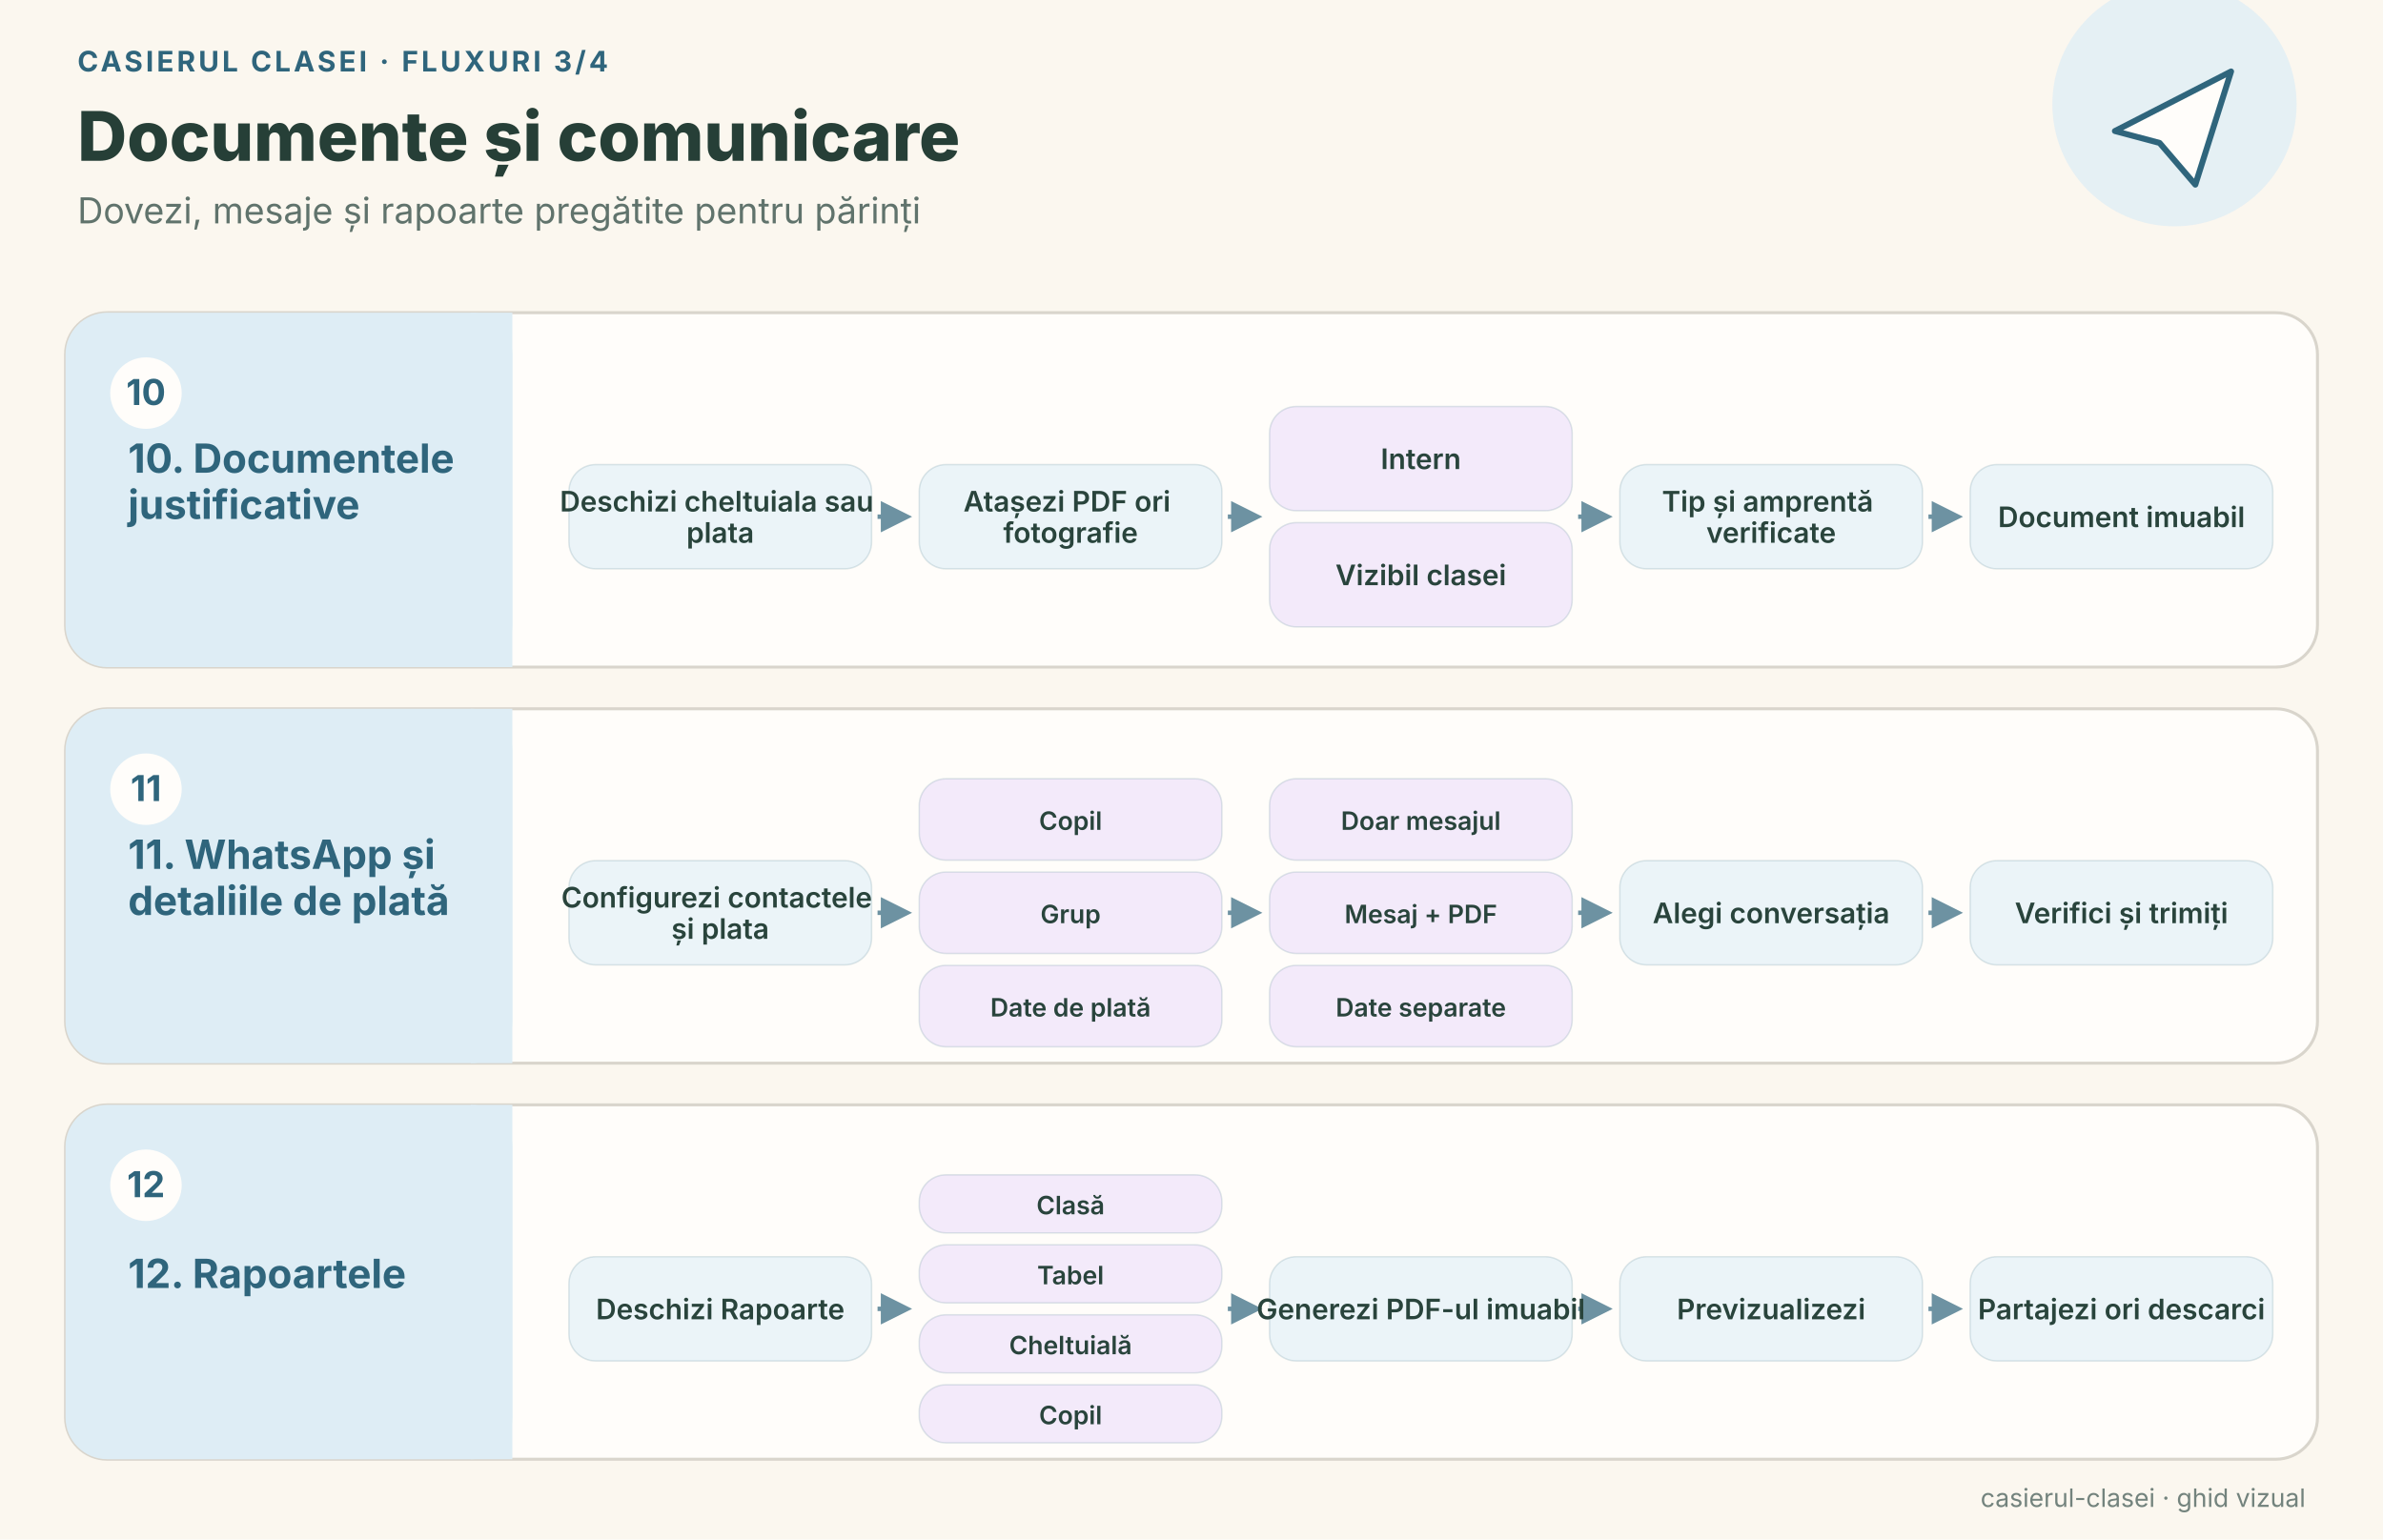
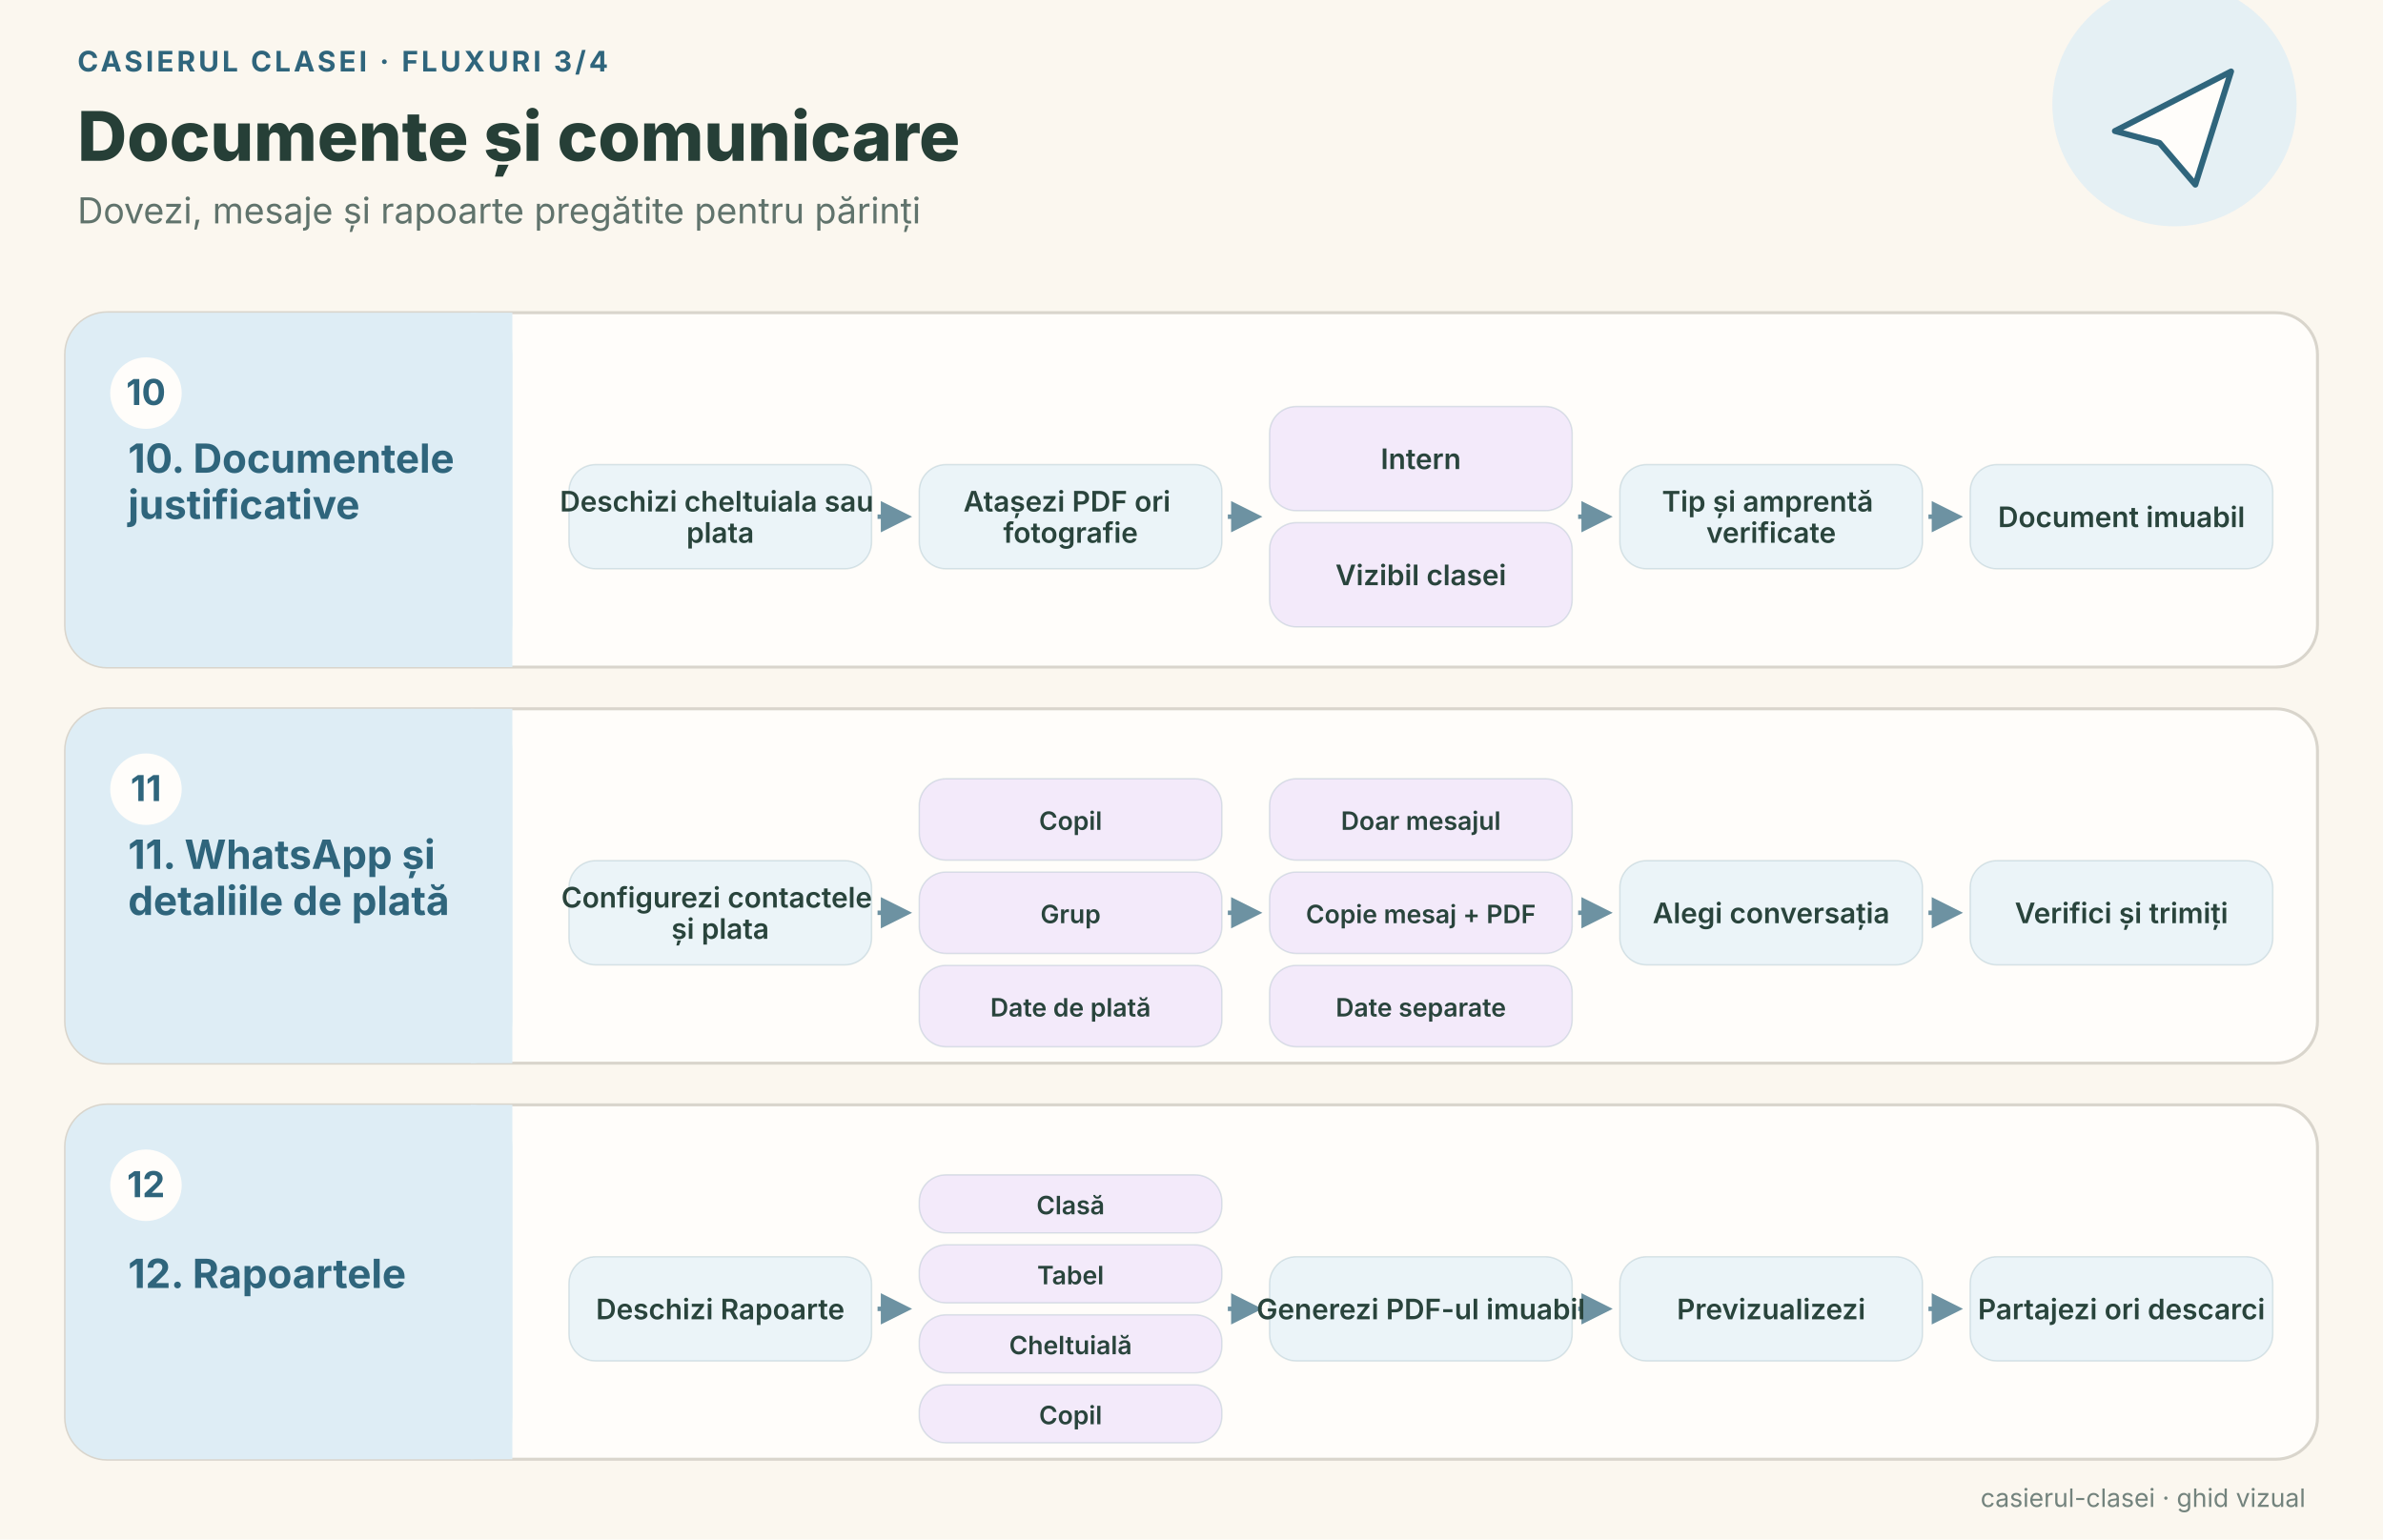
<svg xmlns="http://www.w3.org/2000/svg" width="1600" height="1034" viewBox="0 0 1600 1034" role="img" aria-labelledby="title desc">
  <defs>
    <marker id="arrow" viewBox="0 0 10 10" refX="8" refY="5" markerWidth="7" markerHeight="7" orient="auto-start-reverse">
      <path d="M 0 0 L 10 5 L 0 10 z" fill="#2f657c" />
    </marker>
  </defs>
  <rect width="1600" height="1034" fill="#fbf7ef" />
  <circle cx="1460" cy="70" r="82" fill="#deedf5" opacity=".75" />
  <path d="M1420 88 L1498 48 L1474 124 L1450 96 Z" fill="#fffdfa" stroke="#2f657c" stroke-width="4" stroke-linejoin="round" />
  <text x="52" y="48" font-family="system-ui, -apple-system, sans-serif" font-size="19" font-weight="700" letter-spacing="2" fill="#2f657c">CASIERUL CLASEI · FLUXURI 3/4</text>
  <text x="52" y="108" font-family="system-ui, -apple-system, sans-serif" font-size="46" font-weight="760" fill="#263f37">Documente și comunicare</text>
  <text x="52" y="150" font-family="system-ui, -apple-system, sans-serif" font-size="24" fill="#60736c">Dovezi, mesaje și rapoarte pregătite pentru părinți</text>
  <g font-family="system-ui, -apple-system, BlinkMacSystemFont, 'Segoe UI', sans-serif">
    <g>
      <rect x="44" y="210" width="1512" height="238" rx="28" fill="#fffdfa" stroke="#d9d5cc" stroke-width="2" />
      <rect x="44" y="210" width="300" height="238" rx="28" fill="#deedf5" />
      <rect x="316" y="210" width="28" height="238" fill="#deedf5" />
      <circle cx="98" cy="264" r="24" fill="#fffdfa" />
      <text x="98" y="272" text-anchor="middle" font-size="24" font-weight="700" fill="#2f657c">10</text>
      <text x="86" y="317.5" text-anchor="start" font-size="27" font-weight="700" fill="#2f657c">
        <tspan x="86" dy="0">10. Documentele</tspan>
        <tspan x="86" dy="31">justificative</tspan>
      </text>
      <path d="M 589.2 347 L 608.2 347" stroke="#2f657c" stroke-width="3" fill="none" marker-end="url(#arrow)" opacity=".7" />
      <path d="M 824.4 347 L 843.4 347" stroke="#2f657c" stroke-width="3" fill="none" marker-end="url(#arrow)" opacity=".7" />
      <path d="M 1059.6 347 L 1078.6 347" stroke="#2f657c" stroke-width="3" fill="none" marker-end="url(#arrow)" opacity=".7" />
      <path d="M 1294.8 347 L 1313.8 347" stroke="#2f657c" stroke-width="3" fill="none" marker-end="url(#arrow)" opacity=".7" />
      <rect x="382" y="312" width="203.2" height="70" rx="18" fill="#ebf4f8" stroke="#2f657c" stroke-opacity=".16" />
      <text x="483.6" y="343.5" text-anchor="middle" font-size="19" font-weight="600" fill="#29443c">
        <tspan x="483.6" dy="0">Deschizi cheltuiala sau</tspan>
        <tspan x="483.6" dy="21">plata</tspan>
      </text>
      <rect x="617.2" y="312" width="203.2" height="70" rx="18" fill="#ebf4f8" stroke="#2f657c" stroke-opacity=".16" />
      <text x="718.8" y="343.5" text-anchor="middle" font-size="19" font-weight="600" fill="#29443c">
        <tspan x="718.8" dy="0">Atașezi PDF ori</tspan>
        <tspan x="718.8" dy="21">fotografie</tspan>
      </text>
      <rect x="852.4" y="273" width="203.2" height="70" rx="18" fill="#f3eafa" stroke="#2f657c" stroke-opacity=".16" />
      <text x="954" y="315" text-anchor="middle" font-size="19" font-weight="600" fill="#29443c">
        <tspan x="954" dy="0">Intern</tspan>
      </text>
      <rect x="852.4" y="351" width="203.2" height="70" rx="18" fill="#f3eafa" stroke="#2f657c" stroke-opacity=".16" />
      <text x="954" y="393" text-anchor="middle" font-size="19" font-weight="600" fill="#29443c">
        <tspan x="954" dy="0">Vizibil clasei</tspan>
      </text>
      <rect x="1087.6" y="312" width="203.2" height="70" rx="18" fill="#ebf4f8" stroke="#2f657c" stroke-opacity=".16" />
      <text x="1189.2" y="343.5" text-anchor="middle" font-size="19" font-weight="600" fill="#29443c">
        <tspan x="1189.2" dy="0">Tip și amprentă</tspan>
        <tspan x="1189.2" dy="21">verificate</tspan>
      </text>
      <rect x="1322.8" y="312" width="203.2" height="70" rx="18" fill="#ebf4f8" stroke="#2f657c" stroke-opacity=".16" />
      <text x="1424.4" y="354" text-anchor="middle" font-size="19" font-weight="600" fill="#29443c">
        <tspan x="1424.4" dy="0">Document imuabil</tspan>
      </text>
    </g>
    <g>
      <rect x="44" y="476" width="1512" height="238" rx="28" fill="#fffdfa" stroke="#d9d5cc" stroke-width="2" />
      <rect x="44" y="476" width="300" height="238" rx="28" fill="#deedf5" />
      <rect x="316" y="476" width="28" height="238" fill="#deedf5" />
      <circle cx="98" cy="530" r="24" fill="#fffdfa" />
      <text x="98" y="538" text-anchor="middle" font-size="24" font-weight="700" fill="#2f657c">11</text>
      <text x="86" y="583.5" text-anchor="start" font-size="27" font-weight="700" fill="#2f657c">
        <tspan x="86" dy="0">11. WhatsApp și</tspan>
        <tspan x="86" dy="31">detaliile de plată</tspan>
      </text>
      <path d="M 589.2 613 L 608.2 613" stroke="#2f657c" stroke-width="3" fill="none" marker-end="url(#arrow)" opacity=".7" />
      <path d="M 824.4 613 L 843.4 613" stroke="#2f657c" stroke-width="3" fill="none" marker-end="url(#arrow)" opacity=".7" />
      <path d="M 1059.6 613 L 1078.6 613" stroke="#2f657c" stroke-width="3" fill="none" marker-end="url(#arrow)" opacity=".7" />
      <path d="M 1294.8 613 L 1313.8 613" stroke="#2f657c" stroke-width="3" fill="none" marker-end="url(#arrow)" opacity=".7" />
      <rect x="382" y="578" width="203.2" height="70" rx="18" fill="#ebf4f8" stroke="#2f657c" stroke-opacity=".16" />
      <text x="483.6" y="609.5" text-anchor="middle" font-size="19" font-weight="600" fill="#29443c">
        <tspan x="483.6" dy="0">Configurezi contactele</tspan>
        <tspan x="483.6" dy="21">și plata</tspan>
      </text>
      <rect x="617.2" y="523" width="203.2" height="54.667" rx="18" fill="#f3eafa" stroke="#2f657c" stroke-opacity=".16" />
      <text x="718.8" y="557.333" text-anchor="middle" font-size="17" font-weight="600" fill="#29443c">
        <tspan x="718.8" dy="0">Copil</tspan>
      </text>
      <rect x="617.2" y="585.667" width="203.2" height="54.667" rx="18" fill="#f3eafa" stroke="#2f657c" stroke-opacity=".16" />
      <text x="718.8" y="620" text-anchor="middle" font-size="17" font-weight="600" fill="#29443c">
        <tspan x="718.8" dy="0">Grup</tspan>
      </text>
      <rect x="617.2" y="648.333" width="203.2" height="54.667" rx="18" fill="#f3eafa" stroke="#2f657c" stroke-opacity=".16" />
      <text x="718.8" y="682.667" text-anchor="middle" font-size="17" font-weight="600" fill="#29443c">
        <tspan x="718.8" dy="0">Date de plată</tspan>
      </text>
      <rect x="852.4" y="523" width="203.2" height="54.667" rx="18" fill="#f3eafa" stroke="#2f657c" stroke-opacity=".16" />
      <text x="954" y="557.333" text-anchor="middle" font-size="17" font-weight="600" fill="#29443c">
        <tspan x="954" dy="0">Doar mesajul</tspan>
      </text>
      <rect x="852.4" y="585.667" width="203.2" height="54.667" rx="18" fill="#f3eafa" stroke="#2f657c" stroke-opacity=".16" />
      <text x="954" y="620" text-anchor="middle" font-size="17" font-weight="600" fill="#29443c">
-         <tspan x="954" dy="0">Mesaj + PDF</tspan>
+         <tspan x="954" dy="0">Copie mesaj + PDF</tspan>
      </text>
      <rect x="852.4" y="648.333" width="203.2" height="54.667" rx="18" fill="#f3eafa" stroke="#2f657c" stroke-opacity=".16" />
      <text x="954" y="682.667" text-anchor="middle" font-size="17" font-weight="600" fill="#29443c">
        <tspan x="954" dy="0">Date separate</tspan>
      </text>
      <rect x="1087.6" y="578" width="203.2" height="70" rx="18" fill="#ebf4f8" stroke="#2f657c" stroke-opacity=".16" />
      <text x="1189.2" y="620" text-anchor="middle" font-size="19" font-weight="600" fill="#29443c">
        <tspan x="1189.2" dy="0">Alegi conversația</tspan>
      </text>
      <rect x="1322.8" y="578" width="203.2" height="70" rx="18" fill="#ebf4f8" stroke="#2f657c" stroke-opacity=".16" />
      <text x="1424.4" y="620" text-anchor="middle" font-size="19" font-weight="600" fill="#29443c">
        <tspan x="1424.4" dy="0">Verifici și trimiți</tspan>
      </text>
    </g>
    <g>
      <rect x="44" y="742" width="1512" height="238" rx="28" fill="#fffdfa" stroke="#d9d5cc" stroke-width="2" />
      <rect x="44" y="742" width="300" height="238" rx="28" fill="#deedf5" />
      <rect x="316" y="742" width="28" height="238" fill="#deedf5" />
      <circle cx="98" cy="796" r="24" fill="#fffdfa" />
      <text x="98" y="804" text-anchor="middle" font-size="24" font-weight="700" fill="#2f657c">12</text>
      <text x="86" y="865" text-anchor="start" font-size="27" font-weight="700" fill="#2f657c">
        <tspan x="86" dy="0">12. Rapoartele</tspan>
      </text>
      <path d="M 589.2 879 L 608.2 879" stroke="#2f657c" stroke-width="3" fill="none" marker-end="url(#arrow)" opacity=".7" />
      <path d="M 824.4 879 L 843.4 879" stroke="#2f657c" stroke-width="3" fill="none" marker-end="url(#arrow)" opacity=".7" />
      <path d="M 1059.6 879 L 1078.6 879" stroke="#2f657c" stroke-width="3" fill="none" marker-end="url(#arrow)" opacity=".7" />
      <path d="M 1294.8 879 L 1313.8 879" stroke="#2f657c" stroke-width="3" fill="none" marker-end="url(#arrow)" opacity=".7" />
      <rect x="382" y="844" width="203.2" height="70" rx="18" fill="#ebf4f8" stroke="#2f657c" stroke-opacity=".16" />
      <text x="483.6" y="886" text-anchor="middle" font-size="19" font-weight="600" fill="#29443c">
        <tspan x="483.6" dy="0">Deschizi Rapoarte</tspan>
      </text>
      <rect x="617.2" y="789" width="203.2" height="39" rx="18" fill="#f3eafa" stroke="#2f657c" stroke-opacity=".16" />
      <text x="718.8" y="815.5" text-anchor="middle" font-size="17" font-weight="600" fill="#29443c">
        <tspan x="718.8" dy="0">Clasă</tspan>
      </text>
      <rect x="617.2" y="836" width="203.2" height="39" rx="18" fill="#f3eafa" stroke="#2f657c" stroke-opacity=".16" />
      <text x="718.8" y="862.5" text-anchor="middle" font-size="17" font-weight="600" fill="#29443c">
        <tspan x="718.8" dy="0">Tabel</tspan>
      </text>
      <rect x="617.2" y="883" width="203.2" height="39" rx="18" fill="#f3eafa" stroke="#2f657c" stroke-opacity=".16" />
      <text x="718.8" y="909.5" text-anchor="middle" font-size="17" font-weight="600" fill="#29443c">
        <tspan x="718.8" dy="0">Cheltuială</tspan>
      </text>
      <rect x="617.2" y="930" width="203.2" height="39" rx="18" fill="#f3eafa" stroke="#2f657c" stroke-opacity=".16" />
      <text x="718.8" y="956.5" text-anchor="middle" font-size="17" font-weight="600" fill="#29443c">
        <tspan x="718.8" dy="0">Copil</tspan>
      </text>
      <rect x="852.4" y="844" width="203.2" height="70" rx="18" fill="#ebf4f8" stroke="#2f657c" stroke-opacity=".16" />
      <text x="954" y="886" text-anchor="middle" font-size="19" font-weight="600" fill="#29443c">
        <tspan x="954" dy="0">Generezi PDF-ul imuabil</tspan>
      </text>
      <rect x="1087.6" y="844" width="203.2" height="70" rx="18" fill="#ebf4f8" stroke="#2f657c" stroke-opacity=".16" />
      <text x="1189.2" y="886" text-anchor="middle" font-size="19" font-weight="600" fill="#29443c">
        <tspan x="1189.2" dy="0">Previzualizezi</tspan>
      </text>
      <rect x="1322.8" y="844" width="203.2" height="70" rx="18" fill="#ebf4f8" stroke="#2f657c" stroke-opacity=".16" />
      <text x="1424.4" y="886" text-anchor="middle" font-size="19" font-weight="600" fill="#29443c">
        <tspan x="1424.4" dy="0">Partajezi ori descarci</tspan>
      </text>
    </g>
  </g>
  <text x="1548" y="1012" text-anchor="end" font-family="system-ui, -apple-system, sans-serif" font-size="17" fill="#73837d">casierul-clasei · ghid vizual</text>
</svg>
